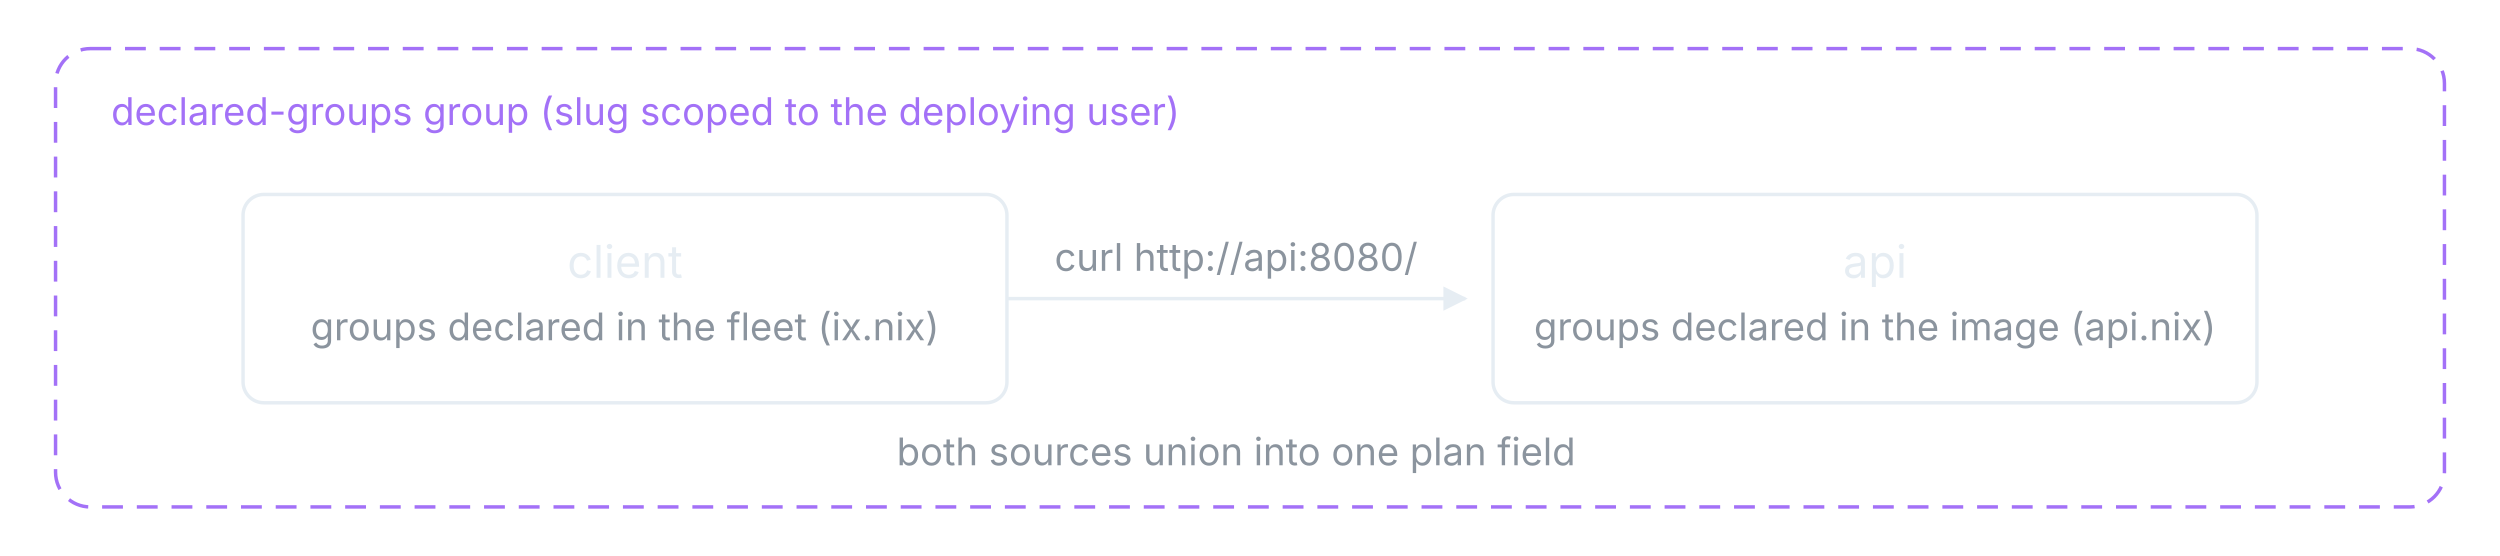
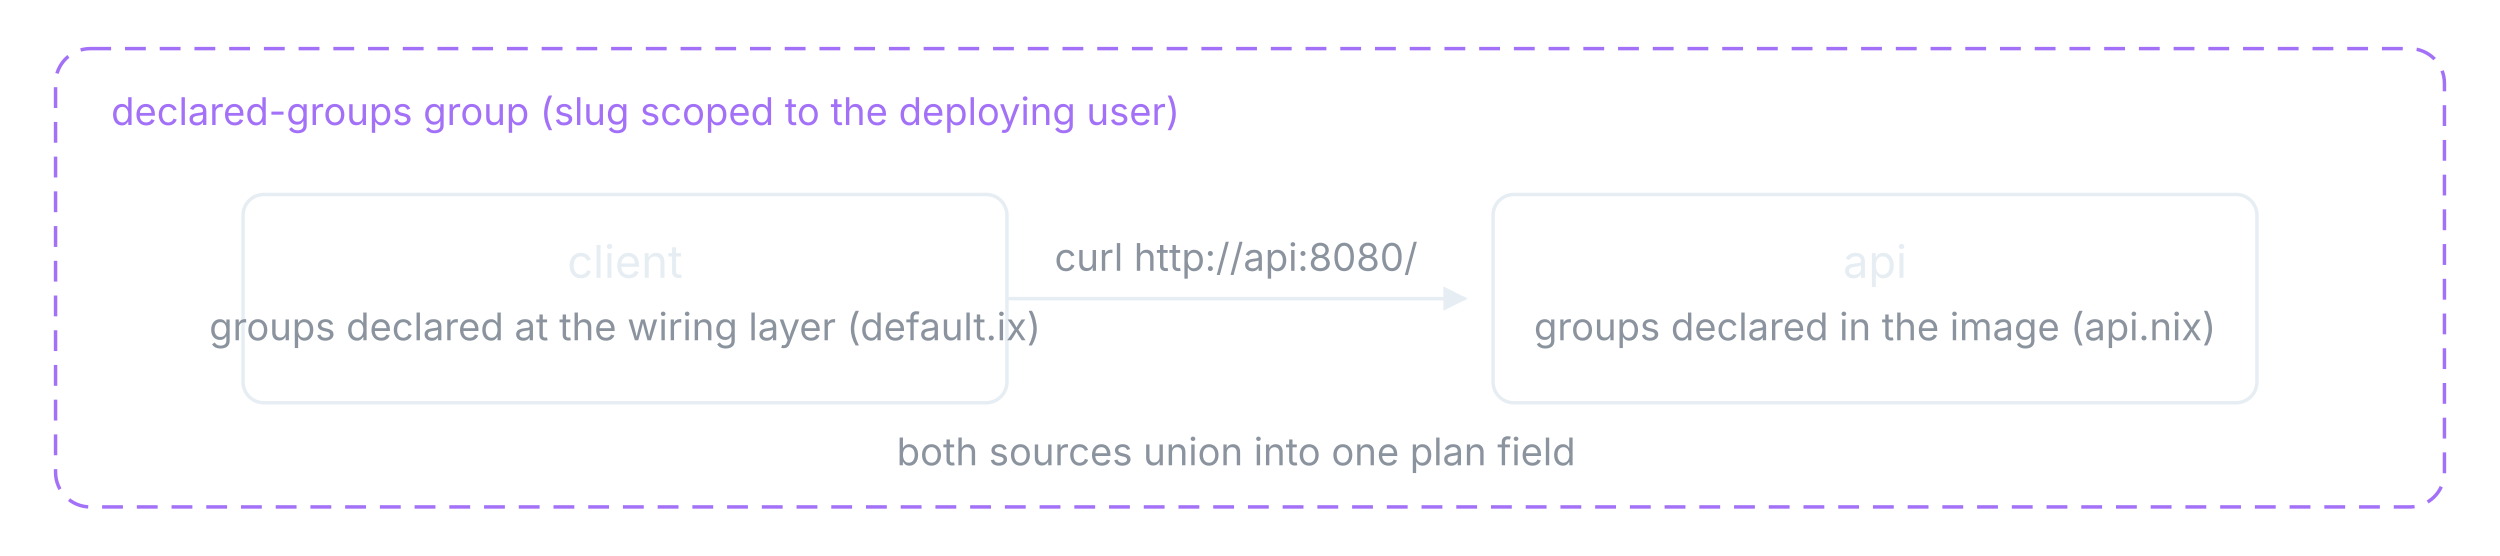
<svg xmlns="http://www.w3.org/2000/svg" viewBox="0 0 720 160" role="img" font-family="system-ui, -apple-system, 'Segoe UI', sans-serif">
  <style>
    svg { color: #e6edf3; }
    text { fill: currentColor; }
    .muted { fill: #8b949e; }
    .box { stroke: currentColor; fill: none; }
    .edge { stroke: currentColor; fill: none; marker-end: url(#arrow); }
    .arrow { fill: #e6edf3; }
    .group { stroke: #a371f7; fill: none; stroke-dasharray: 6 4; }
    .accent { fill: #a371f7; }
  </style>
  <defs>
    <marker id="arrow" viewBox="0 0 10 10" refX="9" refY="5" markerWidth="7" markerHeight="7" orient="auto-start-reverse">
      <path d="M0,0 L10,5 L0,10 z" class="arrow" />
    </marker>
  </defs>
  <rect x="16" y="14" width="688" height="132" rx="10" class="group" />
  <text x="32" y="36" font-size="11" class="accent">declared-groups group (slug scoped to the deploying user)</text>
  <rect x="70" y="56" width="220" height="60" rx="6" class="box" />
  <text x="180" y="80" font-size="13" text-anchor="middle">client</text>
-   <text x="180" y="98" font-size="11" text-anchor="middle" class="muted">groups declared in the fleet (ix.nix)</text>
+   <text x="180" y="98" font-size="11" text-anchor="middle" class="muted">groups declared at the wiring layer (default.ix)</text>
  <rect x="430" y="56" width="220" height="60" rx="6" class="box" />
  <text x="540" y="80" font-size="13" text-anchor="middle">api</text>
  <text x="540" y="98" font-size="11" text-anchor="middle" class="muted">groups declared in the image (api.nix)</text>
  <line x1="290" y1="86" x2="422" y2="86" class="edge" />
  <text x="356" y="78" font-size="11" text-anchor="middle" class="muted">curl http://api:8080/</text>
  <text x="356" y="134" font-size="11" text-anchor="middle" class="muted">both sources union into one plan field</text>
</svg>
